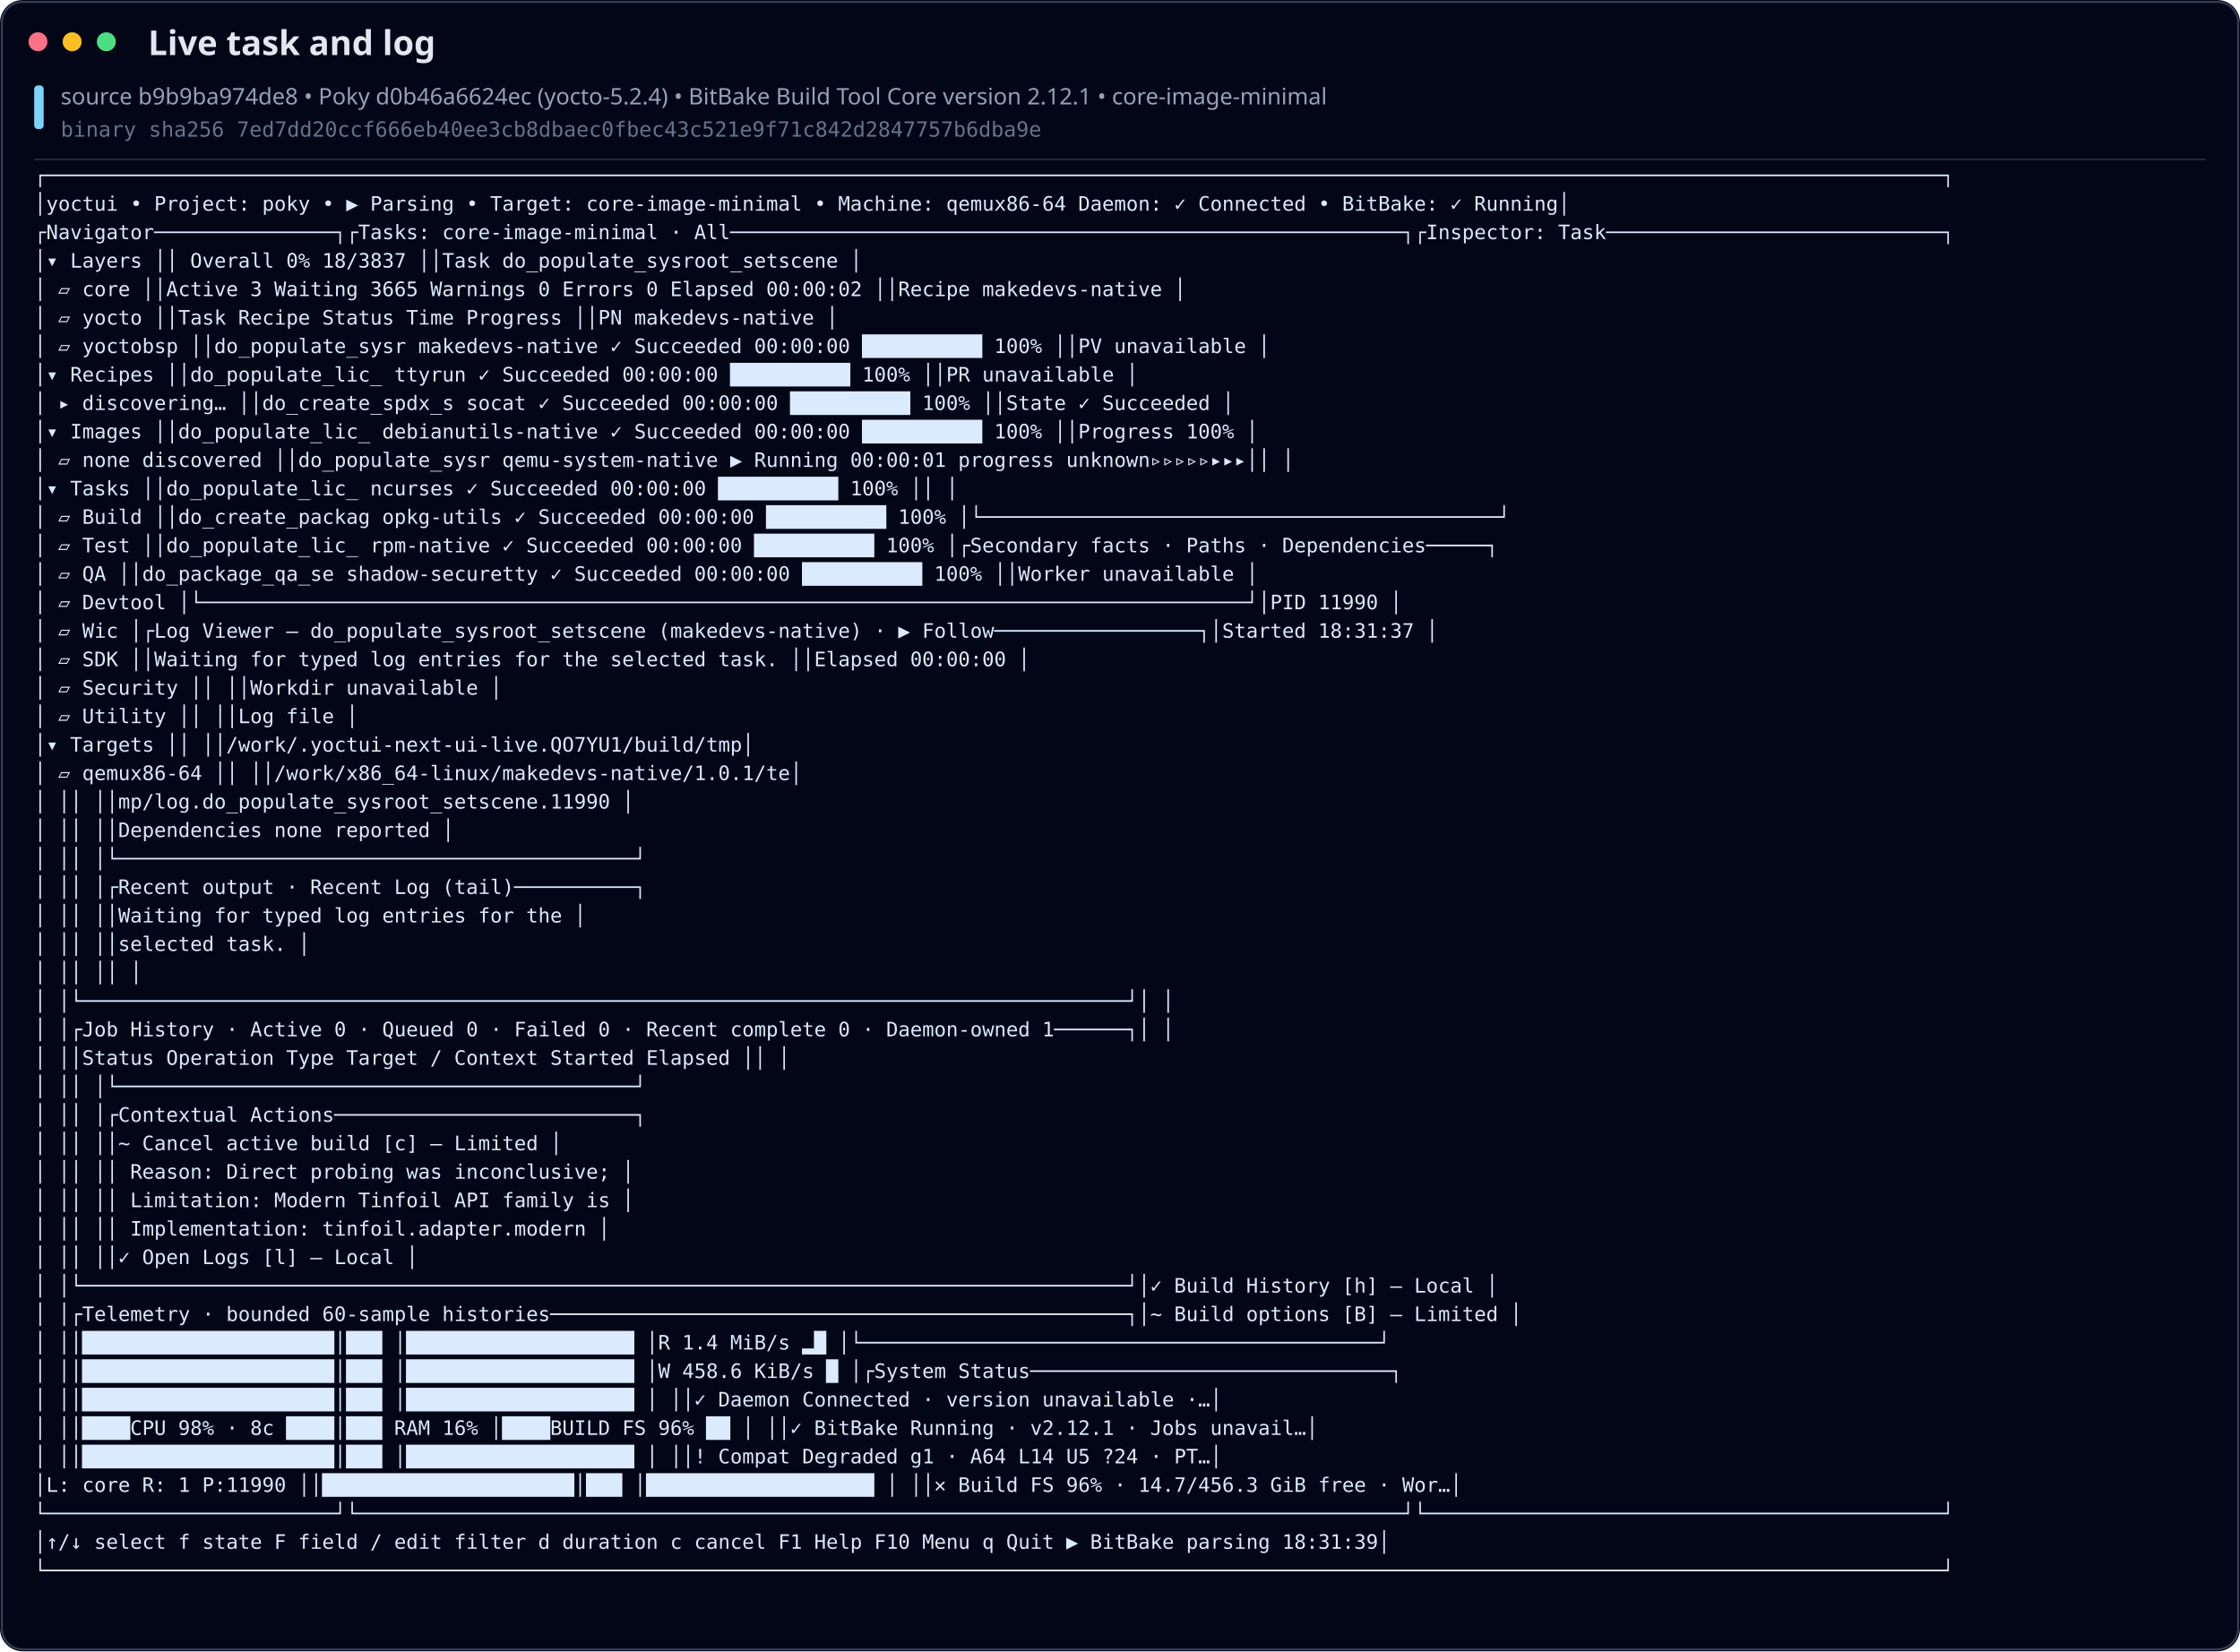
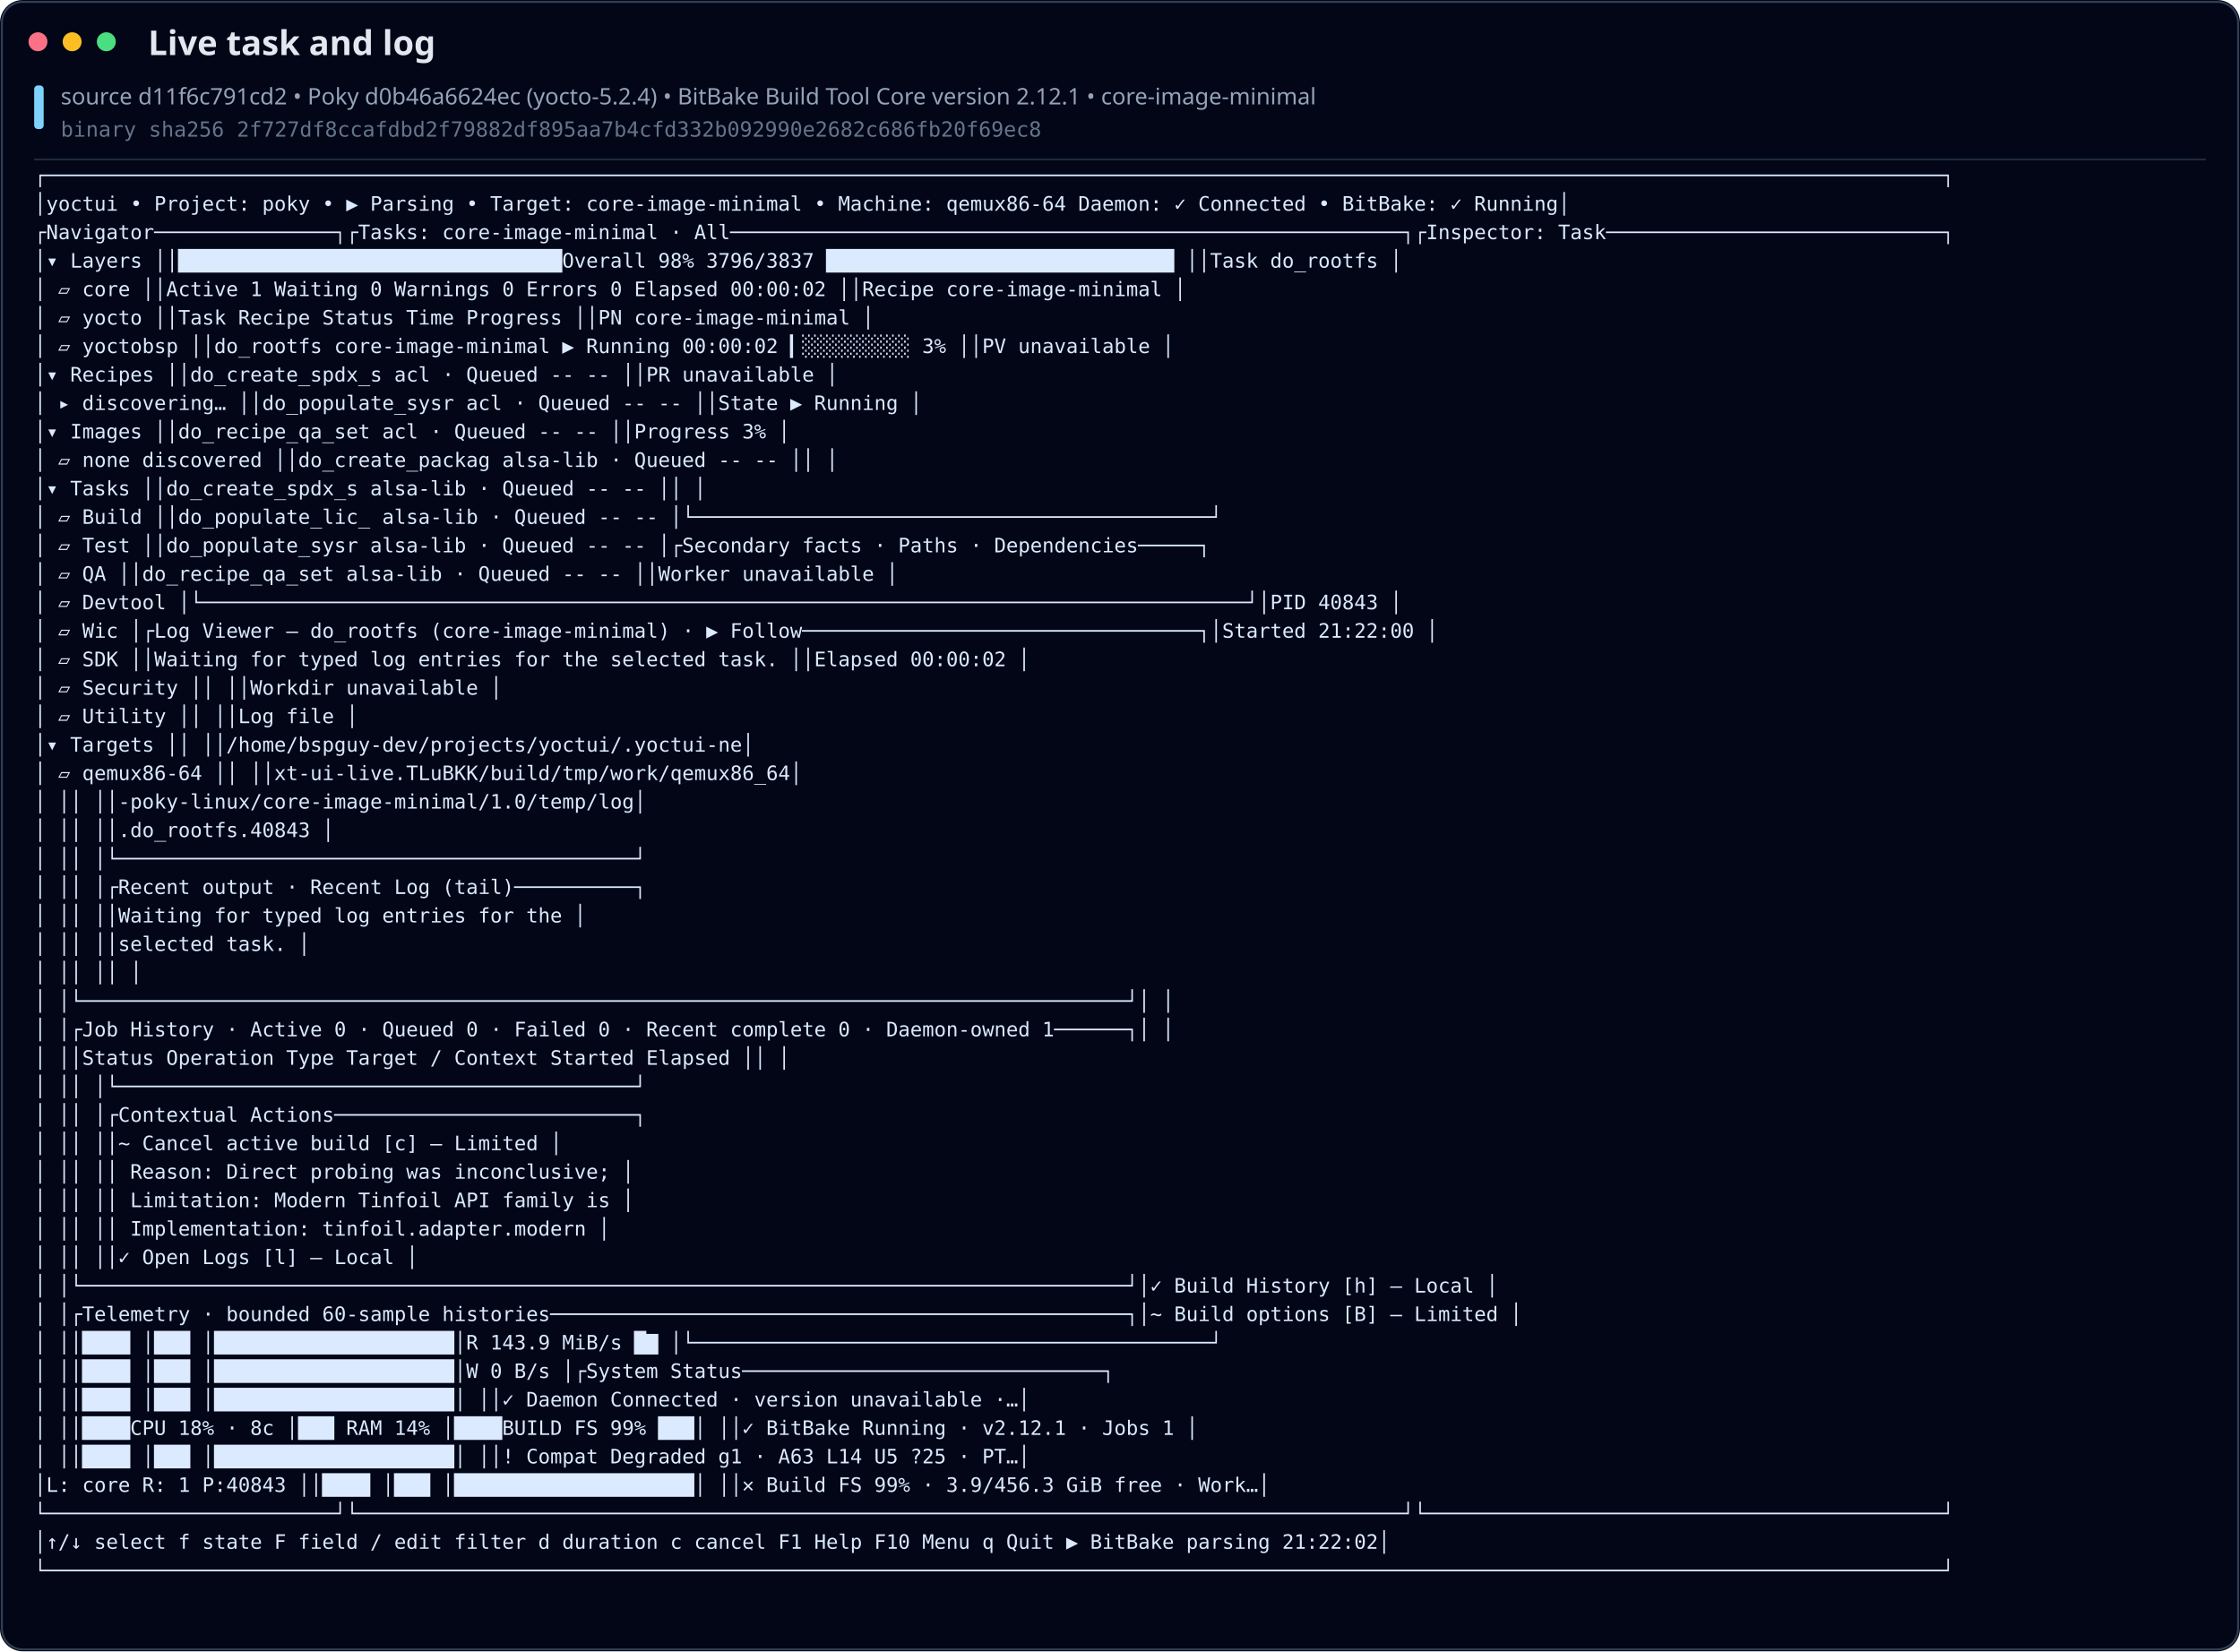
<svg xmlns="http://www.w3.org/2000/svg" width="1180" height="870" viewBox="0 0 1180 870" role="img" aria-labelledby="title description">
  <style>
  .heading { fill: #e2e8f0; font: 700 18px system-ui, sans-serif; }
  .provenance { fill: #94a3b8; font: 12px system-ui, sans-serif; }
  .hash { fill: #64748b; font: 11px ui-monospace, monospace; }
  .terminal { fill: #dbeafe; font: 10.5px 'DejaVu Sans Mono', 'Liberation Mono', monospace; white-space: pre; }
</style>
  <rect width="1180" height="870" rx="12" fill="#020617" />
  <rect x="1" y="1" width="1178" height="868" rx="11" fill="none" stroke="#334155" />
  <circle cx="20" cy="22" r="5" fill="#fb7185" />
  <circle cx="38" cy="22" r="5" fill="#fbbf24" />
  <circle cx="56" cy="22" r="5" fill="#4ade80" />
  <text x="78" y="29" class="heading">Live task and log</text>
  <rect x="18" y="45" width="5" height="23" rx="2" fill="#7dd3fc" />
-   <text x="32" y="55" class="provenance">source b9b9ba974de8  •  Poky d0b46a6624ec (yocto-5.2.4)  •  BitBake Build Tool Core version 2.12.1  •  core-image-minimal</text>
-   <text x="32" y="72" class="hash">binary sha256 7ed7dd20ccf666eb40ee3cb8dbaec0fbec43c521e9f71c842d2847757b6dba9e</text>
+   <text x="32" y="55" class="provenance">source d11f6c791cd2  •  Poky d0b46a6624ec (yocto-5.2.4)  •  BitBake Build Tool Core version 2.12.1  •  core-image-minimal</text>
+   <text x="32" y="72" class="hash">binary sha256 2f727df8ccafdbd2f79882df895aa7b4cfd332b092990e2682c686fb20f69ec8</text>
  <line x1="18" y1="84" x2="1162" y2="84" stroke="#1e293b" />
  <text x="18" y="96" class="terminal">┌──────────────────────────────────────────────────────────────────────────────────────────────────────────────────────────────────────────────────────────────┐</text>
  <text x="18" y="111" class="terminal">│yoctui  •  Project: poky  •  ▶ Parsing  •  Target: core-image-minimal  •  Machine: qemux86-64                       Daemon: ✓ Connected  •  BitBake: ✓ Running│</text>
  <text x="18" y="126" class="terminal">┌Navigator───────────────┐┌Tasks: core-image-minimal · All────────────────────────────────────────────────────────┐┌Inspector: Task────────────────────────────┐</text>
-   <text x="18" y="141" class="terminal">│▾ Layers                ││                                 Overall  0%  18/3837                                  ││Task        do_populate_sysroot_setscene   │</text>
-   <text x="18" y="156" class="terminal">│  ▱ core                ││Active 3  Waiting 3665  Warnings 0  Errors 0  Elapsed 00:00:02                         ││Recipe      makedevs-native                │</text>
-   <text x="18" y="171" class="terminal">│  ▱ yocto               ││Task             Recipe                Status        Time      Progress                ││PN          makedevs-native                │</text>
-   <text x="18" y="186" class="terminal">│  ▱ yoctobsp            ││do_populate_sysr makedevs-native       ✓ Succeeded   00:00:00  ██████████ 100%         ││PV          unavailable                    │</text>
-   <text x="18" y="201" class="terminal">│▾ Recipes               ││do_populate_lic_ ttyrun                ✓ Succeeded   00:00:00  ██████████ 100%         ││PR          unavailable                    │</text>
-   <text x="18" y="216" class="terminal">│  ▸ discovering…        ││do_create_spdx_s socat                 ✓ Succeeded   00:00:00  ██████████ 100%         ││State       ✓ Succeeded                    │</text>
-   <text x="18" y="231" class="terminal">│▾ Images                ││do_populate_lic_ debianutils-native    ✓ Succeeded   00:00:00  ██████████ 100%         ││Progress    100%                           │</text>
-   <text x="18" y="246" class="terminal">│  ▱ none discovered     ││do_populate_sysr qemu-system-native    ▶ Running     00:00:01  progress unknown▹▹▹▹▹▸▸▸││                                           │</text>
-   <text x="18" y="261" class="terminal">│▾ Tasks                 ││do_populate_lic_ ncurses               ✓ Succeeded   00:00:00  ██████████ 100%         ││                                           │</text>
-   <text x="18" y="276" class="terminal">│  ▱ Build               ││do_create_packag opkg-utils            ✓ Succeeded   00:00:00  ██████████ 100%         │└───────────────────────────────────────────┘</text>
-   <text x="18" y="291" class="terminal">│  ▱ Test                ││do_populate_lic_ rpm-native            ✓ Succeeded   00:00:00  ██████████ 100%         │┌Secondary facts · Paths · Dependencies─────┐</text>
-   <text x="18" y="306" class="terminal">│  ▱ QA                  ││do_package_qa_se shadow-securetty      ✓ Succeeded   00:00:00  ██████████ 100%         ││Worker      unavailable                    │</text>
-   <text x="18" y="321" class="terminal">│  ▱ Devtool             │└───────────────────────────────────────────────────────────────────────────────────────┘│PID         11990                          │</text>
-   <text x="18" y="336" class="terminal">│  ▱ Wic                 │┌Log Viewer — do_populate_sysroot_setscene (makedevs-native) · ▶ Follow─────────────────┐│Started     18:31:37                       │</text>
-   <text x="18" y="351" class="terminal">│  ▱ SDK                 ││Waiting for typed log entries for the selected task.                                   ││Elapsed     00:00:00                       │</text>
+   <text x="18" y="141" class="terminal">│▾ Layers                ││████████████████████████████████Overall  98%  3796/3837 █████████████████████████████  ││Task        do_rootfs                      │</text>
+   <text x="18" y="156" class="terminal">│  ▱ core                ││Active 1  Waiting 0  Warnings 0  Errors 0  Elapsed 00:00:02                            ││Recipe      core-image-minimal             │</text>
+   <text x="18" y="171" class="terminal">│  ▱ yocto               ││Task             Recipe                Status        Time      Progress                ││PN          core-image-minimal             │</text>
+   <text x="18" y="186" class="terminal">│  ▱ yoctobsp            ││do_rootfs        core-image-minimal    ▶ Running     00:00:02  ▎░░░░░░░░░ 3%           ││PV          unavailable                    │</text>
+   <text x="18" y="201" class="terminal">│▾ Recipes               ││do_create_spdx_s acl                   · Queued      --        --                      ││PR          unavailable                    │</text>
+   <text x="18" y="216" class="terminal">│  ▸ discovering…        ││do_populate_sysr acl                   · Queued      --        --                      ││State       ▶ Running                      │</text>
+   <text x="18" y="231" class="terminal">│▾ Images                ││do_recipe_qa_set acl                   · Queued      --        --                      ││Progress    3%                             │</text>
+   <text x="18" y="246" class="terminal">│  ▱ none discovered     ││do_create_packag alsa-lib              · Queued      --        --                      ││                                           │</text>
+   <text x="18" y="261" class="terminal">│▾ Tasks                 ││do_create_spdx_s alsa-lib              · Queued      --        --                      ││                                           │</text>
+   <text x="18" y="276" class="terminal">│  ▱ Build               ││do_populate_lic_ alsa-lib              · Queued      --        --                      │└───────────────────────────────────────────┘</text>
+   <text x="18" y="291" class="terminal">│  ▱ Test                ││do_populate_sysr alsa-lib              · Queued      --        --                      │┌Secondary facts · Paths · Dependencies─────┐</text>
+   <text x="18" y="306" class="terminal">│  ▱ QA                  ││do_recipe_qa_set alsa-lib              · Queued      --        --                      ││Worker      unavailable                    │</text>
+   <text x="18" y="321" class="terminal">│  ▱ Devtool             │└───────────────────────────────────────────────────────────────────────────────────────┘│PID         40843                          │</text>
+   <text x="18" y="336" class="terminal">│  ▱ Wic                 │┌Log Viewer — do_rootfs (core-image-minimal) · ▶ Follow─────────────────────────────────┐│Started     21:22:00                       │</text>
+   <text x="18" y="351" class="terminal">│  ▱ SDK                 ││Waiting for typed log entries for the selected task.                                   ││Elapsed     00:00:02                       │</text>
  <text x="18" y="366" class="terminal">│  ▱ Security            ││                                                                                       ││Workdir     unavailable                    │</text>
  <text x="18" y="381" class="terminal">│  ▱ Utility             ││                                                                                       ││Log file                                   │</text>
-   <text x="18" y="396" class="terminal">│▾ Targets               ││                                                                                       ││/work/.yoctui-next-ui-live.QO7YU1/build/tmp│</text>
-   <text x="18" y="411" class="terminal">│  ▱ qemux86-64          ││                                                                                       ││/work/x86_64-linux/makedevs-native/1.0.1/te│</text>
-   <text x="18" y="426" class="terminal">│                        ││                                                                                       ││mp/log.do_populate_sysroot_setscene.11990  │</text>
-   <text x="18" y="441" class="terminal">│                        ││                                                                                       ││Dependencies none reported                 │</text>
+   <text x="18" y="396" class="terminal">│▾ Targets               ││                                                                                       ││/home/bspguy-dev/projects/yoctui/.yoctui-ne│</text>
+   <text x="18" y="411" class="terminal">│  ▱ qemux86-64          ││                                                                                       ││xt-ui-live.TLuBKK/build/tmp/work/qemux86_64│</text>
+   <text x="18" y="426" class="terminal">│                        ││                                                                                       ││-poky-linux/core-image-minimal/1.0/temp/log│</text>
+   <text x="18" y="441" class="terminal">│                        ││                                                                                       ││.do_rootfs.40843                           │</text>
  <text x="18" y="456" class="terminal">│                        ││                                                                                       │└───────────────────────────────────────────┘</text>
  <text x="18" y="471" class="terminal">│                        ││                                                                                       │┌Recent output · Recent Log (tail)──────────┐</text>
  <text x="18" y="486" class="terminal">│                        ││                                                                                       ││Waiting for typed log entries for the      │</text>
  <text x="18" y="501" class="terminal">│                        ││                                                                                       ││selected task.                             │</text>
  <text x="18" y="516" class="terminal">│                        ││                                                                                       ││                                           │</text>
  <text x="18" y="531" class="terminal">│                        │└───────────────────────────────────────────────────────────────────────────────────────┘│                                           │</text>
  <text x="18" y="546" class="terminal">│                        │┌Job History · Active 0 · Queued 0 · Failed 0 · Recent complete 0 · Daemon-owned 1──────┐│                                           │</text>
  <text x="18" y="561" class="terminal">│                        ││Status        Operation       Type         Target / Context         Started   Elapsed  ││                                           │</text>
  <text x="18" y="576" class="terminal">│                        ││                                                                                       │└───────────────────────────────────────────┘</text>
  <text x="18" y="591" class="terminal">│                        ││                                                                                       │┌Contextual Actions─────────────────────────┐</text>
  <text x="18" y="606" class="terminal">│                        ││                                                                                       ││~ Cancel active build  [c] — Limited       │</text>
  <text x="18" y="621" class="terminal">│                        ││                                                                                       ││  Reason: Direct probing was inconclusive; │</text>
  <text x="18" y="636" class="terminal">│                        ││                                                                                       ││  Limitation: Modern Tinfoil API family is │</text>
  <text x="18" y="651" class="terminal">│                        ││                                                                                       ││  Implementation: tinfoil.adapter.modern   │</text>
  <text x="18" y="666" class="terminal">│                        ││                                                                                       ││✓ Open Logs            [l] — Local         │</text>
  <text x="18" y="681" class="terminal">│                        │└───────────────────────────────────────────────────────────────────────────────────────┘│✓ Build History        [h] — Local         │</text>
  <text x="18" y="696" class="terminal">│                        │┌Telemetry · bounded 60-sample histories────────────────────────────────────────────────┐│~ Build options        [B] — Limited       │</text>
-   <text x="18" y="711" class="terminal">│                        ││█████████████████████│███                  │███████████████████ │R 1.4 MiB/s   ▂█      │└───────────────────────────────────────────┘</text>
-   <text x="18" y="726" class="terminal">│                        ││█████████████████████│███                  │███████████████████ │W 458.6 KiB/s  █      │┌System Status──────────────────────────────┐</text>
-   <text x="18" y="741" class="terminal">│                        ││█████████████████████│███                  │███████████████████ │                      ││✓ Daemon Connected · version unavailable ·…│</text>
-   <text x="18" y="756" class="terminal">│                        ││████CPU 98% · 8c ████│███    RAM 16%       │████BUILD FS 96% ██ │                      ││✓ BitBake Running · v2.12.1 · Jobs unavail…│</text>
-   <text x="18" y="771" class="terminal">│                        ││█████████████████████│███                  │███████████████████ │                      ││! Compat Degraded g1 · A64 L14 U5 ?24 · PT…│</text>
-   <text x="18" y="786" class="terminal">│L: core  R: 1  P:11990  ││█████████████████████│███                  │███████████████████ │                      ││✕ Build FS 96% · 14.7/456.3 GiB free · Wor…│</text>
+   <text x="18" y="711" class="terminal">│                        ││████                 │███                  │████████████████████│R 143.9 MiB/s █▇      │└───────────────────────────────────────────┘</text>
+   <text x="18" y="726" class="terminal">│                        ││████                 │███                  │████████████████████│W 0 B/s               │┌System Status──────────────────────────────┐</text>
+   <text x="18" y="741" class="terminal">│                        ││████                 │███                  │████████████████████│                      ││✓ Daemon Connected · version unavailable ·…│</text>
+   <text x="18" y="756" class="terminal">│                        ││████CPU 18% · 8c     │███    RAM 14%       │████BUILD FS 99% ███│                      ││✓ BitBake Running · v2.12.1 · Jobs 1       │</text>
+   <text x="18" y="771" class="terminal">│                        ││████                 │███                  │████████████████████│                      ││! Compat Degraded g1 · A63 L14 U5 ?25 · PT…│</text>
+   <text x="18" y="786" class="terminal">│L: core  R: 1  P:40843  ││████                 │███                  │████████████████████│                      ││✕ Build FS 99% · 3.9/456.3 GiB free · Work…│</text>
  <text x="18" y="801" class="terminal">└────────────────────────┘└───────────────────────────────────────────────────────────────────────────────────────┘└───────────────────────────────────────────┘</text>
-   <text x="18" y="816" class="terminal">│↑/↓ select   f state   F field   / edit filter   d duration   c cancel   F1 Help   F10 Menu   q Quit                               ▶ BitBake parsing  18:31:39│</text>
+   <text x="18" y="816" class="terminal">│↑/↓ select   f state   F field   / edit filter   d duration   c cancel   F1 Help   F10 Menu   q Quit                               ▶ BitBake parsing  21:22:02│</text>
  <text x="18" y="831" class="terminal">└──────────────────────────────────────────────────────────────────────────────────────────────────────────────────────────────────────────────────────────────┘</text>
</svg>
